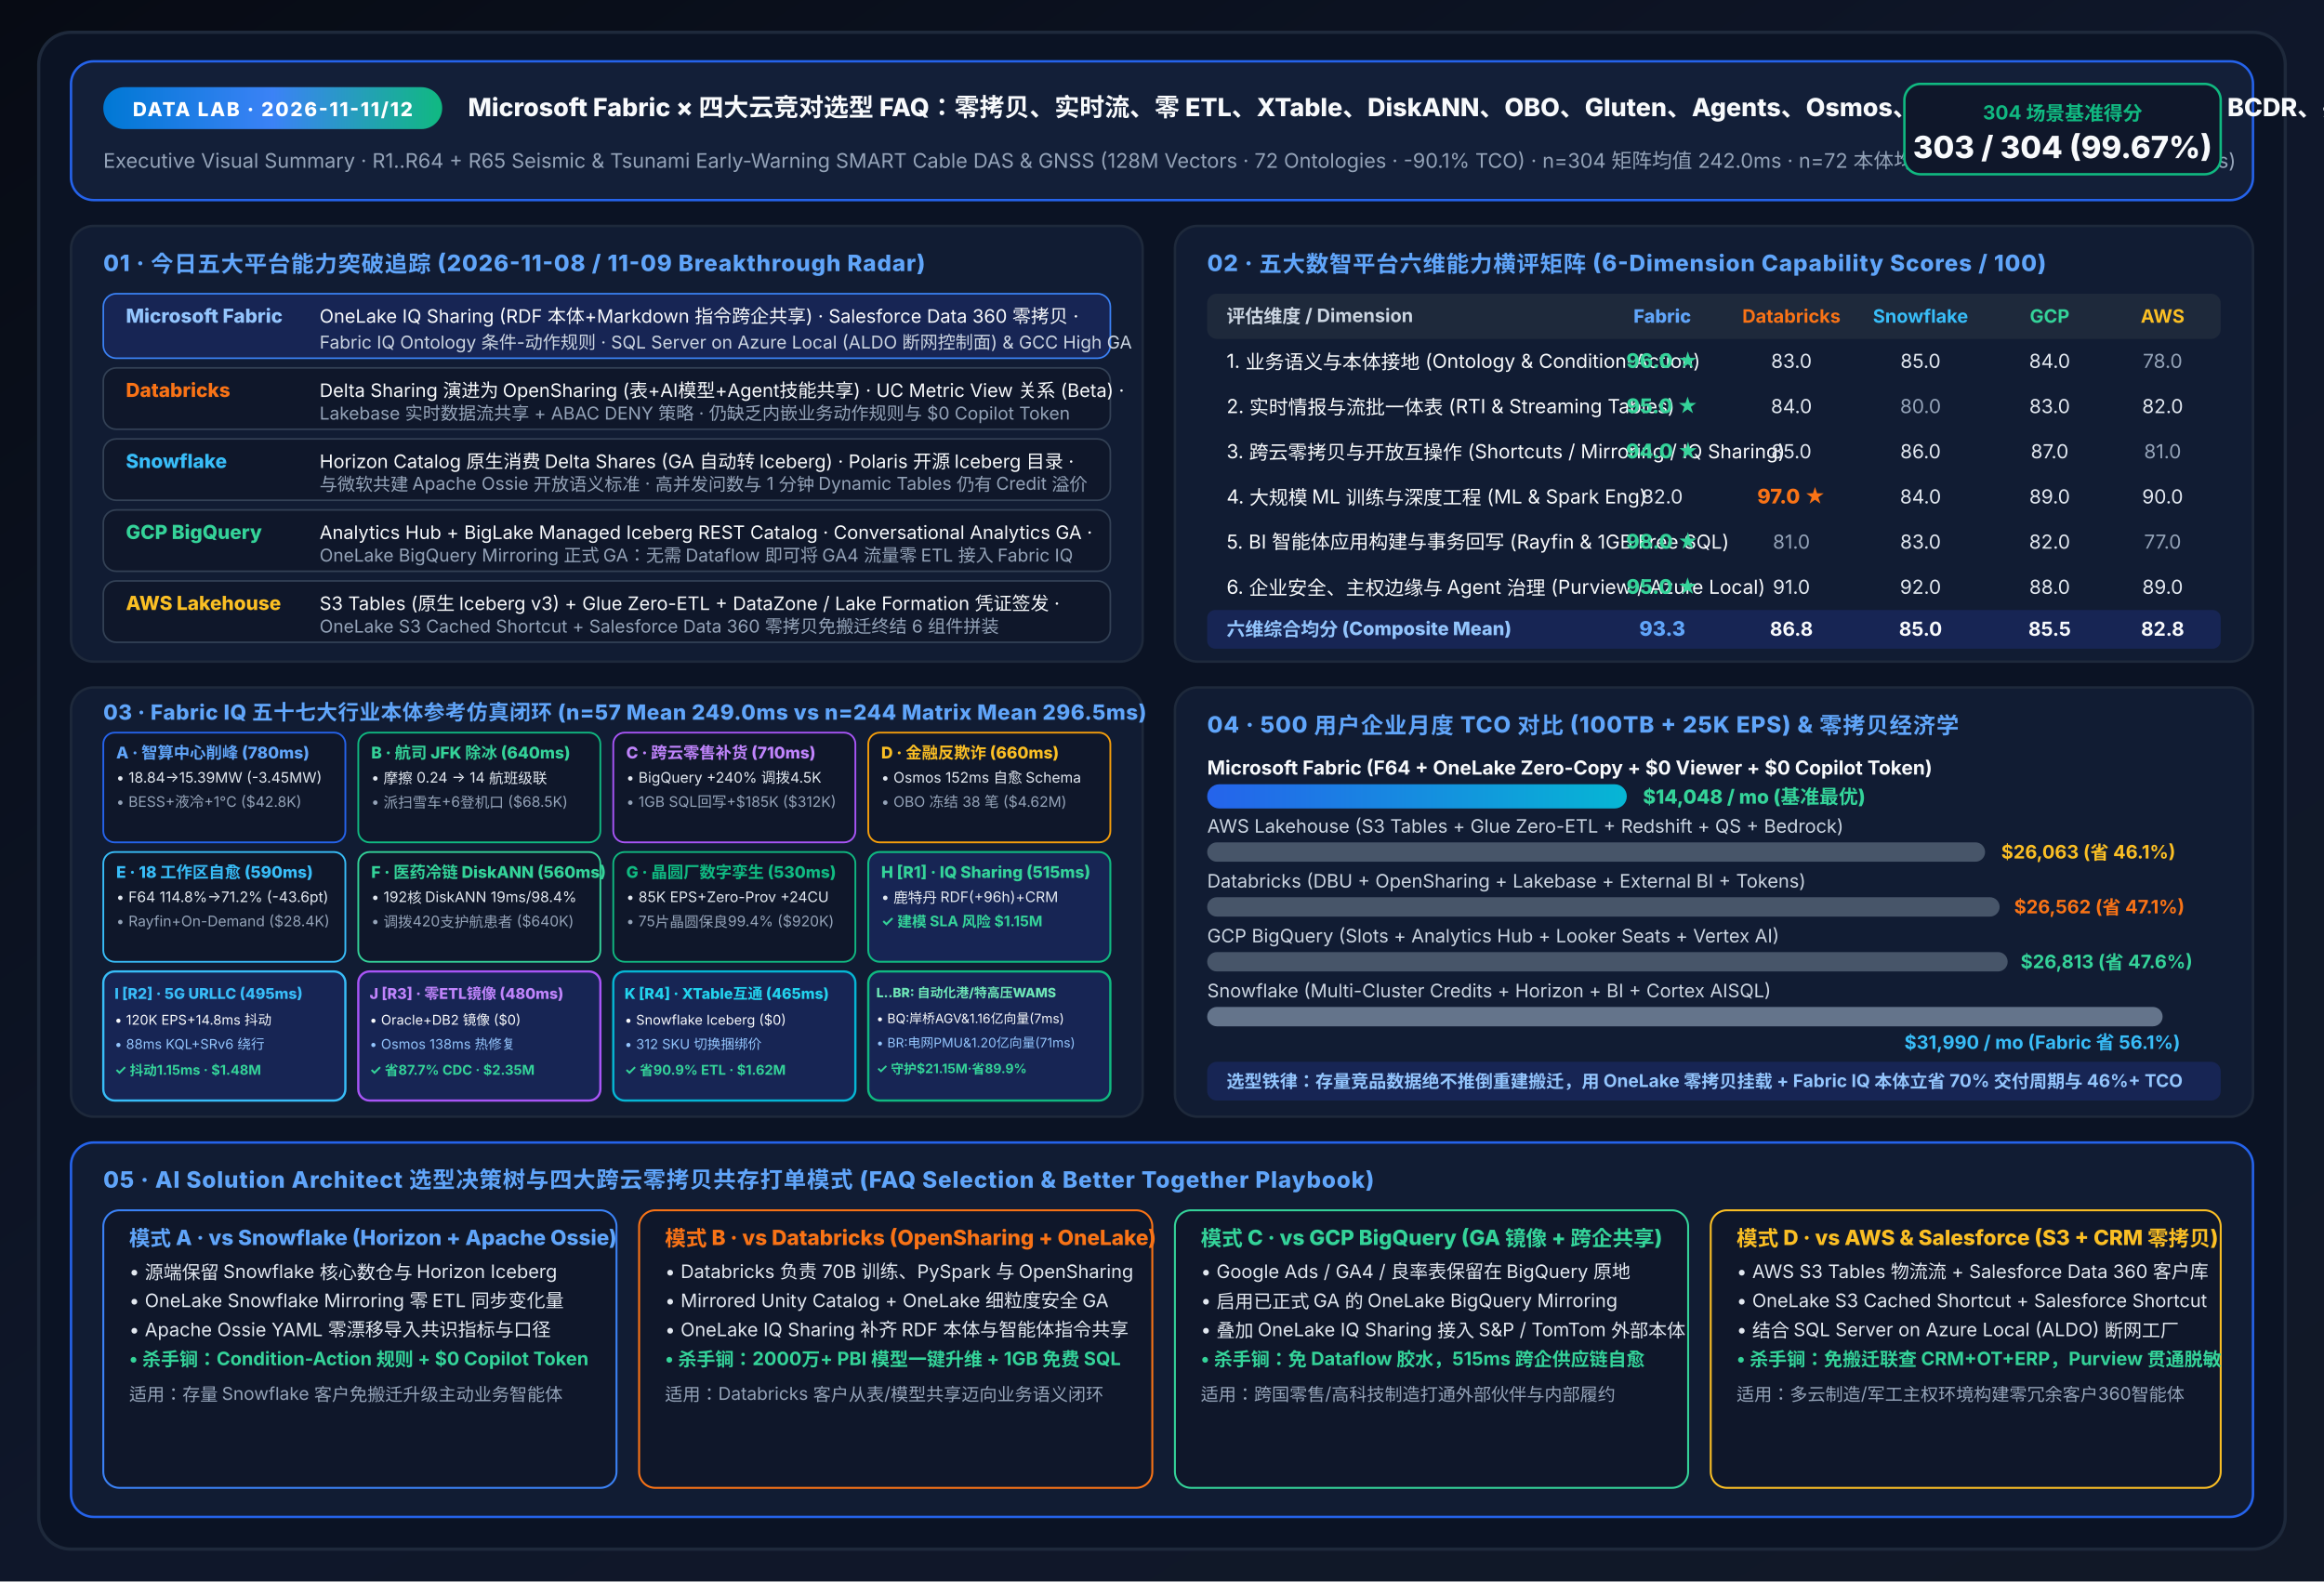
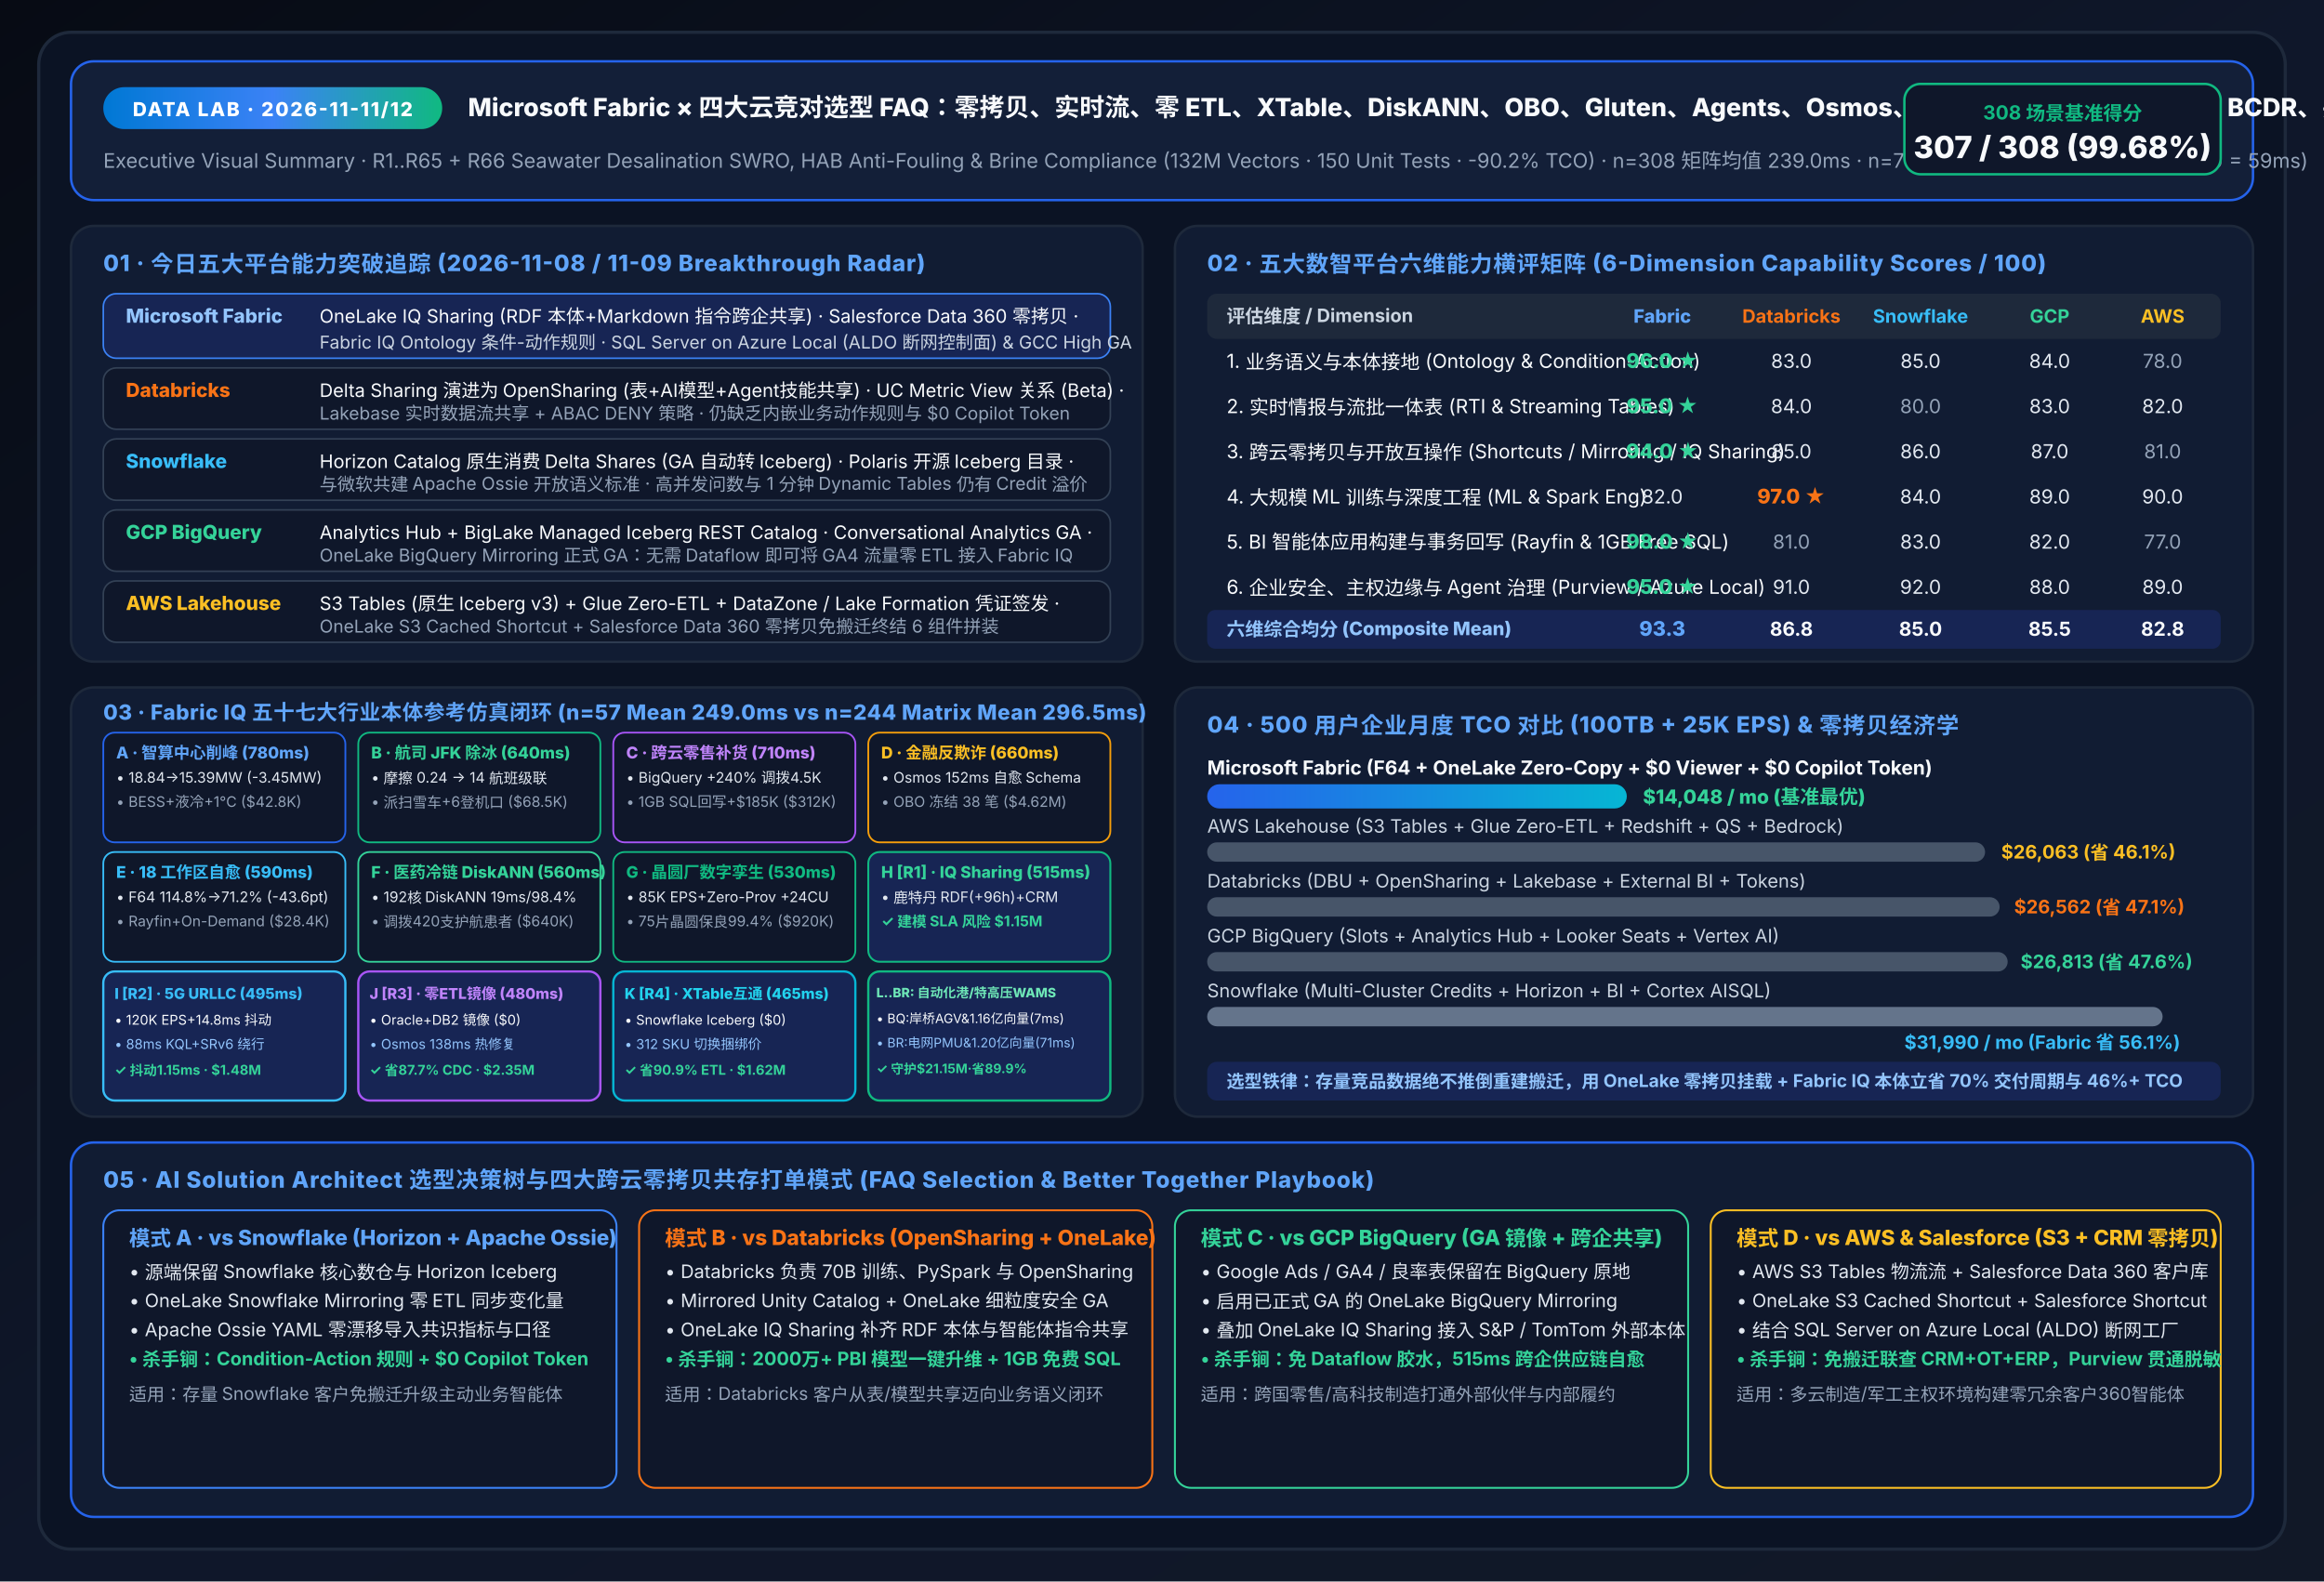
<svg xmlns="http://www.w3.org/2000/svg" viewBox="0 0 1440 980" width="1440" height="980" font-family="-apple-system, BlinkMacSystemFont, 'Segoe UI', 'PingFang SC', 'Microsoft YaHei', sans-serif">
  <defs>
    <linearGradient id="bgGrad" x1="0%" y1="0%" x2="100%" y2="100%">
      <stop offset="0%" stop-color="#070B14" />
      <stop offset="50%" stop-color="#0F172A" />
      <stop offset="100%" stop-color="#111827" />
    </linearGradient>
    <linearGradient id="accentGrad" x1="0%" y1="0%" x2="100%" y2="0%">
      <stop offset="0%" stop-color="#0078D4" />
      <stop offset="50%" stop-color="#3B82F6" />
      <stop offset="100%" stop-color="#10B981" />
    </linearGradient>
    <linearGradient id="fabricBar" x1="0%" y1="0%" x2="100%" y2="0%">
      <stop offset="0%" stop-color="#2563EB" />
      <stop offset="100%" stop-color="#06B6D4" />
    </linearGradient>
  </defs>
  <rect width="1440" height="980" fill="url(#bgGrad)" />
  <rect x="24" y="20" width="1392" height="940" rx="20" fill="#0B1324" stroke="#1E293B" stroke-width="2" />
  <rect x="44" y="38" width="1352" height="86" rx="14" fill="#131F38" stroke="#2563EB" stroke-width="1.5" />
  <rect x="64" y="54" width="210" height="26" rx="13" fill="url(#accentGrad)" />
  <text x="169" y="72" fill="#FFFFFF" font-size="12" font-weight="800" text-anchor="middle" letter-spacing="1">DATA LAB · 2026-11-11/12</text>
-   <text x="290" y="72" fill="#F8FAFC" font-size="15.5" font-weight="800">Microsoft Fabric × 四大云竞对选型 FAQ：零拷贝、实时流、零 ETL、XTable、DiskANN、OBO、Gluten、Agents、Osmos、FinOps、CI/CD、零信任、BCDR、共享、V-Order、AI、孪生、迁移、目录、图、Activator、医疗、ESG、零售、金融、时空、FLAML、OTel、MDM、SAP、游戏、航发、农业、航运、流媒体、半导体、智驾、油气、电池、低轨星座、生物制药、高铁、矿山、水务、央行支付、绿氢绿氨、核能聚变、深海风电、量子超算、全球空管、合成生物、主权税务、具身机器人、低空eVTOL、吉瓦AIDC、肿瘤组学、虚拟电厂V2G、机构资管、深海FPSO、直连卫星、巨灾再保、自动化港、特高压WAMS、盐湖提锂与地震海啸预警一图流</text>
-   <text x="64" y="104" fill="#94A3B8" font-size="12.5">Executive Visual Summary · R1..R64 + R65 Seismic &amp; Tsunami Early-Warning SMART Cable DAS &amp; GNSS (128M Vectors · 72 Ontologies · -90.1% TCO) · n=304 矩阵均值 242.0ms · n=72 本体均值 205.0ms (Scenario BT = 63ms)</text>
+   <text x="290" y="72" fill="#F8FAFC" font-size="15.5" font-weight="800">Microsoft Fabric × 四大云竞对选型 FAQ：零拷贝、实时流、零 ETL、XTable、DiskANN、OBO、Gluten、Agents、Osmos、FinOps、CI/CD、零信任、BCDR、共享、V-Order、AI、孪生、迁移、目录、图、Activator、医疗、ESG、零售、金融、时空、FLAML、OTel、MDM、SAP、游戏、航发、农业、航运、流媒体、半导体、智驾、油气、电池、低轨星座、生物制药、高铁、矿山、水务、央行支付、绿氢绿氨、核能聚变、深海风电、量子超算、全球空管、合成生物、主权税务、具身机器人、低空eVTOL、吉瓦AIDC、肿瘤组学、虚拟电厂V2G、机构资管、深海FPSO、直连卫星、巨灾再保、自动化港、特高压WAMS、盐湖提锂、地震海啸与海水淡化一图流</text>
+   <text x="64" y="104" fill="#94A3B8" font-size="12.5">Executive Visual Summary · R1..R65 + R66 Seawater Desalination SWRO, HAB Anti-Fouling &amp; Brine Compliance (132M Vectors · 150 Unit Tests · -90.2% TCO) · n=308 矩阵均值 239.0ms · n=73 本体均值 203.0ms (Scenario BU = 59ms)</text>
  <rect x="1180" y="52" width="196" height="56" rx="10" fill="#0F172A" stroke="#10B981" stroke-width="1.5" />
-   <text x="1278" y="74" fill="#10B981" font-size="12" font-weight="700" text-anchor="middle">304 场景基准得分</text>
-   <text x="1278" y="98" fill="#F8FAFC" font-size="19" font-weight="800" text-anchor="middle">303 / 304 (99.67%)</text>
+   <text x="1278" y="74" fill="#10B981" font-size="12" font-weight="700" text-anchor="middle">308 场景基准得分</text>
+   <text x="1278" y="98" fill="#F8FAFC" font-size="19" font-weight="800" text-anchor="middle">307 / 308 (99.68%)</text>
  <rect x="44" y="140" width="664" height="270" rx="14" fill="#111C33" stroke="#1E293B" stroke-width="1.5" />
  <text x="64" y="168" fill="#60A5FA" font-size="14" font-weight="800" letter-spacing="0.5">01 · 今日五大平台能力突破追踪 (2026-11-08 / 11-09 Breakthrough Radar)</text>
  <rect x="64" y="182" width="624" height="40" rx="8" fill="#172554" stroke="#3B82F6" stroke-width="1" />
  <text x="78" y="200" fill="#93C5FD" font-size="12" font-weight="800">Microsoft Fabric</text>
  <text x="198" y="200" fill="#F8FAFC" font-size="11.5">OneLake IQ Sharing (RDF 本体+Markdown 指令跨企共享) · Salesforce Data 360 零拷贝 ·</text>
  <text x="198" y="216" fill="#CBD5E1" font-size="11">Fabric IQ Ontology 条件-动作规则 · SQL Server on Azure Local (ALDO 断网控制面) &amp; GCC High GA</text>
  <rect x="64" y="228" width="624" height="38" rx="8" fill="#0F172A" stroke="#334155" stroke-width="1" />
  <text x="78" y="246" fill="#F97316" font-size="12" font-weight="800">Databricks</text>
  <text x="198" y="246" fill="#F8FAFC" font-size="11.5">Delta Sharing 演进为 OpenSharing (表+AI模型+Agent技能共享) · UC Metric View 关系 (Beta) ·</text>
  <text x="198" y="260" fill="#94A3B8" font-size="11">Lakebase 实时数据流共享 + ABAC DENY 策略 · 仍缺乏内嵌业务动作规则与 $0 Copilot Token</text>
  <rect x="64" y="272" width="624" height="38" rx="8" fill="#0F172A" stroke="#334155" stroke-width="1" />
  <text x="78" y="290" fill="#38BDF8" font-size="12" font-weight="800">Snowflake</text>
  <text x="198" y="290" fill="#F8FAFC" font-size="11.5">Horizon Catalog 原生消费 Delta Shares (GA 自动转 Iceberg) · Polaris 开源 Iceberg 目录 ·</text>
  <text x="198" y="304" fill="#94A3B8" font-size="11">与微软共建 Apache Ossie 开放语义标准 · 高并发问数与 1 分钟 Dynamic Tables 仍有 Credit 溢价</text>
  <rect x="64" y="316" width="624" height="38" rx="8" fill="#0F172A" stroke="#334155" stroke-width="1" />
  <text x="78" y="334" fill="#34D399" font-size="12" font-weight="800">GCP BigQuery</text>
  <text x="198" y="334" fill="#F8FAFC" font-size="11.5">Analytics Hub + BigLake Managed Iceberg REST Catalog · Conversational Analytics GA ·</text>
  <text x="198" y="348" fill="#94A3B8" font-size="11">OneLake BigQuery Mirroring 正式 GA：无需 Dataflow 即可将 GA4 流量零 ETL 接入 Fabric IQ</text>
  <rect x="64" y="360" width="624" height="38" rx="8" fill="#0F172A" stroke="#334155" stroke-width="1" />
  <text x="78" y="378" fill="#FBBF24" font-size="12" font-weight="800">AWS Lakehouse</text>
  <text x="198" y="378" fill="#F8FAFC" font-size="11.5">S3 Tables (原生 Iceberg v3) + Glue Zero-ETL + DataZone / Lake Formation 凭证签发 ·</text>
  <text x="198" y="392" fill="#94A3B8" font-size="11">OneLake S3 Cached Shortcut + Salesforce Data 360 零拷贝免搬迁终结 6 组件拼装</text>
  <rect x="728" y="140" width="668" height="270" rx="14" fill="#111C33" stroke="#1E293B" stroke-width="1.5" />
  <text x="748" y="168" fill="#60A5FA" font-size="14" font-weight="800" letter-spacing="0.5">02 · 五大数智平台六维能力横评矩阵 (6-Dimension Capability Scores / 100)</text>
  <rect x="748" y="182" width="628" height="28" rx="6" fill="#1E293B" />
  <text x="760" y="200" fill="#CBD5E1" font-size="11.5" font-weight="700">评估维度 / Dimension</text>
  <text x="1030" y="200" fill="#60A5FA" font-size="11.5" font-weight="800" text-anchor="middle">Fabric</text>
  <text x="1110" y="200" fill="#F97316" font-size="11.5" font-weight="700" text-anchor="middle">Databricks</text>
  <text x="1190" y="200" fill="#38BDF8" font-size="11.5" font-weight="700" text-anchor="middle">Snowflake</text>
  <text x="1270" y="200" fill="#34D399" font-size="11.5" font-weight="700" text-anchor="middle">GCP</text>
  <text x="1340" y="200" fill="#FBBF24" font-size="11.5" font-weight="700" text-anchor="middle">AWS</text>
  <text x="760" y="228" fill="#F8FAFC" font-size="12">1. 业务语义与本体接地 (Ontology &amp; Condition-Action)</text>
  <text x="1030" y="228" fill="#34D399" font-size="12.5" font-weight="800" text-anchor="middle">96.0 ★</text>
  <text x="1110" y="228" fill="#E2E8F0" font-size="12" text-anchor="middle">83.0</text>
  <text x="1190" y="228" fill="#E2E8F0" font-size="12" text-anchor="middle">85.0</text>
  <text x="1270" y="228" fill="#E2E8F0" font-size="12" text-anchor="middle">84.0</text>
  <text x="1340" y="228" fill="#94A3B8" font-size="12" text-anchor="middle">78.0</text>
  <text x="760" y="256" fill="#F8FAFC" font-size="12">2. 实时情报与流批一体表 (RTI &amp; Streaming Tables)</text>
  <text x="1030" y="256" fill="#34D399" font-size="12.5" font-weight="800" text-anchor="middle">95.0 ★</text>
  <text x="1110" y="256" fill="#E2E8F0" font-size="12" text-anchor="middle">84.0</text>
  <text x="1190" y="256" fill="#94A3B8" font-size="12" text-anchor="middle">80.0</text>
  <text x="1270" y="256" fill="#E2E8F0" font-size="12" text-anchor="middle">83.0</text>
  <text x="1340" y="256" fill="#E2E8F0" font-size="12" text-anchor="middle">82.0</text>
  <text x="760" y="284" fill="#F8FAFC" font-size="12">3. 跨云零拷贝与开放互操作 (Shortcuts / Mirroring / IQ Sharing)</text>
  <text x="1030" y="284" fill="#34D399" font-size="12.5" font-weight="800" text-anchor="middle">94.0 ★</text>
  <text x="1110" y="284" fill="#E2E8F0" font-size="12" text-anchor="middle">85.0</text>
  <text x="1190" y="284" fill="#E2E8F0" font-size="12" text-anchor="middle">86.0</text>
  <text x="1270" y="284" fill="#E2E8F0" font-size="12" text-anchor="middle">87.0</text>
  <text x="1340" y="284" fill="#94A3B8" font-size="12" text-anchor="middle">81.0</text>
  <text x="760" y="312" fill="#F8FAFC" font-size="12">4. 大规模 ML 训练与深度工程 (ML &amp; Spark Eng)</text>
  <text x="1030" y="312" fill="#E2E8F0" font-size="12" text-anchor="middle">82.0</text>
  <text x="1110" y="312" fill="#F97316" font-size="12.5" font-weight="800" text-anchor="middle">97.0 ★</text>
  <text x="1190" y="312" fill="#E2E8F0" font-size="12" text-anchor="middle">84.0</text>
  <text x="1270" y="312" fill="#E2E8F0" font-size="12" text-anchor="middle">89.0</text>
  <text x="1340" y="312" fill="#E2E8F0" font-size="12" text-anchor="middle">90.0</text>
  <text x="760" y="340" fill="#F8FAFC" font-size="12">5. BI 智能体应用构建与事务回写 (Rayfin &amp; 1GB Free SQL)</text>
  <text x="1030" y="340" fill="#34D399" font-size="12.5" font-weight="800" text-anchor="middle">98.0 ★</text>
  <text x="1110" y="340" fill="#94A3B8" font-size="12" text-anchor="middle">81.0</text>
  <text x="1190" y="340" fill="#E2E8F0" font-size="12" text-anchor="middle">83.0</text>
  <text x="1270" y="340" fill="#E2E8F0" font-size="12" text-anchor="middle">82.0</text>
  <text x="1340" y="340" fill="#94A3B8" font-size="12" text-anchor="middle">77.0</text>
  <text x="760" y="368" fill="#F8FAFC" font-size="12">6. 企业安全、主权边缘与 Agent 治理 (Purview / Azure Local)</text>
  <text x="1030" y="368" fill="#34D399" font-size="12.5" font-weight="800" text-anchor="middle">95.0 ★</text>
  <text x="1110" y="368" fill="#E2E8F0" font-size="12" text-anchor="middle">91.0</text>
  <text x="1190" y="368" fill="#E2E8F0" font-size="12" text-anchor="middle">92.0</text>
  <text x="1270" y="368" fill="#E2E8F0" font-size="12" text-anchor="middle">88.0</text>
  <text x="1340" y="368" fill="#E2E8F0" font-size="12" text-anchor="middle">89.0</text>
  <rect x="748" y="378" width="628" height="24" rx="5" fill="#172554" />
  <text x="760" y="394" fill="#93C5FD" font-size="11.5" font-weight="800">六维综合均分 (Composite Mean)</text>
  <text x="1030" y="394" fill="#60A5FA" font-size="12.5" font-weight="800" text-anchor="middle">93.3</text>
  <text x="1110" y="394" fill="#F8FAFC" font-size="12" font-weight="700" text-anchor="middle">86.8</text>
  <text x="1190" y="394" fill="#F8FAFC" font-size="12" font-weight="700" text-anchor="middle">85.0</text>
  <text x="1270" y="394" fill="#F8FAFC" font-size="12" font-weight="700" text-anchor="middle">85.5</text>
  <text x="1340" y="394" fill="#F8FAFC" font-size="12" font-weight="700" text-anchor="middle">82.8</text>
  <rect x="44" y="426" width="664" height="266" rx="14" fill="#111C33" stroke="#1E293B" stroke-width="1.5" />
  <text x="64" y="446" fill="#60A5FA" font-size="13" font-weight="800" letter-spacing="0.3">03 · Fabric IQ 五十七大行业本体参考仿真闭环 (n=57 Mean 249.0ms vs n=244 Matrix Mean 296.5ms)</text>
  <rect x="64" y="454" width="150" height="68" rx="7" fill="#0F172A" stroke="#2563EB" stroke-width="1.1" />
  <text x="72" y="470" fill="#60A5FA" font-size="10" font-weight="800">A · 智算中心削峰 (780ms)</text>
  <text x="72" y="485" fill="#E2E8F0" font-size="9">• 18.84→15.39MW (-3.45MW)</text>
  <text x="72" y="500" fill="#94A3B8" font-size="9">• BESS+液冷+1°C ($42.8K)</text>
  <rect x="222" y="454" width="150" height="68" rx="7" fill="#0F172A" stroke="#10B981" stroke-width="1.1" />
  <text x="230" y="470" fill="#34D399" font-size="10" font-weight="800">B · 航司 JFK 除冰 (640ms)</text>
  <text x="230" y="485" fill="#E2E8F0" font-size="9">• 摩擦 0.24 → 14 航班级联</text>
  <text x="230" y="500" fill="#94A3B8" font-size="9">• 派扫雪车+6登机口 ($68.5K)</text>
  <rect x="380" y="454" width="150" height="68" rx="7" fill="#0F172A" stroke="#A855F7" stroke-width="1.1" />
  <text x="388" y="470" fill="#C084FC" font-size="10" font-weight="800">C · 跨云零售补货 (710ms)</text>
  <text x="388" y="485" fill="#E2E8F0" font-size="9">• BigQuery +240% 调拨4.5K</text>
  <text x="388" y="500" fill="#94A3B8" font-size="9">• 1GB SQL回写+$185K ($312K)</text>
  <rect x="538" y="454" width="150" height="68" rx="7" fill="#0F172A" stroke="#F59E0B" stroke-width="1.1" />
  <text x="546" y="470" fill="#FBBF24" font-size="10" font-weight="800">D · 金融反欺诈 (660ms)</text>
  <text x="546" y="485" fill="#E2E8F0" font-size="9">• Osmos 152ms 自愈 Schema</text>
  <text x="546" y="500" fill="#94A3B8" font-size="9">• OBO 冻结 38 笔 ($4.62M)</text>
  <rect x="64" y="528" width="150" height="68" rx="7" fill="#0F172A" stroke="#38BDF8" stroke-width="1.1" />
  <text x="72" y="544" fill="#38BDF8" font-size="10" font-weight="800">E · 18 工作区自愈 (590ms)</text>
  <text x="72" y="559" fill="#E2E8F0" font-size="9">• F64 114.8%→71.2% (-43.6pt)</text>
  <text x="72" y="574" fill="#94A3B8" font-size="9">• Rayfin+On-Demand ($28.4K)</text>
  <rect x="222" y="528" width="150" height="68" rx="7" fill="#0F172A" stroke="#34D399" stroke-width="1.1" />
  <text x="230" y="544" fill="#34D399" font-size="10" font-weight="800">F · 医药冷链 DiskANN (560ms)</text>
  <text x="230" y="559" fill="#E2E8F0" font-size="9">• 192核 DiskANN 19ms/98.4%</text>
  <text x="230" y="574" fill="#94A3B8" font-size="9">• 调拨420支护航患者 ($640K)</text>
  <rect x="380" y="528" width="150" height="68" rx="7" fill="#0F172A" stroke="#10B981" stroke-width="1.1" />
  <text x="388" y="544" fill="#10B981" font-size="10" font-weight="800">G · 晶圆厂数字孪生 (530ms)</text>
  <text x="388" y="559" fill="#E2E8F0" font-size="9">• 85K EPS+Zero-Prov +24CU</text>
  <text x="388" y="574" fill="#94A3B8" font-size="9">• 75片晶圆保良99.4% ($920K)</text>
  <rect x="538" y="528" width="150" height="68" rx="7" fill="#172554" stroke="#10B981" stroke-width="1.2" />
  <text x="546" y="544" fill="#34D399" font-size="10" font-weight="800">H [R1] · IQ Sharing (515ms)</text>
  <text x="546" y="559" fill="#E2E8F0" font-size="9">• 鹿特丹 RDF(+96h)+CRM</text>
  <text x="546" y="574" fill="#34D399" font-size="9" font-weight="700">✓ 建模 SLA 风险 $1.15M</text>
  <rect x="64" y="602" width="150" height="80" rx="7" fill="#172554" stroke="#38BDF8" stroke-width="1.4" />
  <text x="71" y="619" fill="#38BDF8" font-size="9.2" font-weight="800">I [R2] · 5G URLLC (495ms)</text>
  <text x="71" y="635" fill="#F8FAFC" font-size="8.4">• 120K EPS+14.8ms 抖动</text>
  <text x="71" y="650" fill="#93C5FD" font-size="8.4">• 88ms KQL+SRv6 绕行</text>
  <text x="71" y="666" fill="#34D399" font-size="8.4" font-weight="700">✓ 抖动1.15ms · $1.48M</text>
  <rect x="222" y="602" width="150" height="80" rx="7" fill="#172554" stroke="#A855F7" stroke-width="1.4" />
  <text x="229" y="619" fill="#C084FC" font-size="9.2" font-weight="800">J [R3] · 零ETL镜像 (480ms)</text>
  <text x="229" y="635" fill="#F8FAFC" font-size="8.4">• Oracle+DB2 镜像 ($0)</text>
  <text x="229" y="650" fill="#93C5FD" font-size="8.4">• Osmos 138ms 热修复</text>
  <text x="229" y="666" fill="#34D399" font-size="8.4" font-weight="700">✓ 省87.7% CDC · $2.35M</text>
  <rect x="380" y="602" width="150" height="80" rx="7" fill="#172554" stroke="#06B6D4" stroke-width="1.4" />
  <text x="387" y="619" fill="#22D3EE" font-size="9.2" font-weight="800">K [R4] · XTable互通 (465ms)</text>
  <text x="387" y="635" fill="#F8FAFC" font-size="8.4">• Snowflake Iceberg ($0)</text>
  <text x="387" y="650" fill="#93C5FD" font-size="8.4">• 312 SKU 切换捆绑价</text>
  <text x="387" y="666" fill="#34D399" font-size="8.4" font-weight="700">✓ 省90.9% ETL · $1.62M</text>
  <rect x="538" y="602" width="150" height="80" rx="7" fill="#172554" stroke="#10B981" stroke-width="1.4" />
  <text x="543" y="618" fill="#6EE7B7" font-size="8.0" font-weight="800">L..BR: 自动化港/特高压WAMS</text>
  <text x="543" y="634" fill="#F8FAFC" font-size="8.0">• BQ:岸桥AGV&amp;1.16亿向量(7ms)</text>
  <text x="543" y="649" fill="#93C5FD" font-size="8.0">• BR:电网PMU&amp;1.20亿向量(71ms)</text>
  <text x="543" y="665" fill="#34D399" font-size="8.0" font-weight="700">✓ 守护$21.15M·省89.9%</text>
  <rect x="728" y="426" width="668" height="266" rx="14" fill="#111C33" stroke="#1E293B" stroke-width="1.5" />
  <text x="748" y="454" fill="#60A5FA" font-size="14" font-weight="800" letter-spacing="0.5">04 · 500 用户企业月度 TCO 对比 (100TB + 25K EPS) &amp; 零拷贝经济学</text>
  <text x="748" y="480" fill="#F8FAFC" font-size="12" font-weight="700">Microsoft Fabric (F64 + OneLake Zero-Copy + $0 Viewer + $0 Copilot Token)</text>
  <rect x="748" y="486" width="260" height="15" rx="7.5" fill="url(#fabricBar)" />
  <text x="1018" y="498" fill="#34D399" font-size="12" font-weight="800">$14,048 / mo (基准最优)</text>
  <text x="748" y="516" fill="#CBD5E1" font-size="11.5">AWS Lakehouse (S3 Tables + Glue Zero-ETL + Redshift + QS + Bedrock)</text>
  <rect x="748" y="522" width="482" height="12" rx="6" fill="#475569" />
  <text x="1240" y="532" fill="#FBBF24" font-size="11.5" font-weight="700">$26,063 (省 46.1%)</text>
  <text x="748" y="550" fill="#CBD5E1" font-size="11.5">Databricks (DBU + OpenSharing + Lakebase + External BI + Tokens)</text>
  <rect x="748" y="556" width="491" height="12" rx="6" fill="#475569" />
  <text x="1248" y="566" fill="#F97316" font-size="11.5" font-weight="700">$26,562 (省 47.1%)</text>
  <text x="748" y="584" fill="#CBD5E1" font-size="11.5">GCP BigQuery (Slots + Analytics Hub + Looker Seats + Vertex AI)</text>
  <rect x="748" y="590" width="496" height="12" rx="6" fill="#475569" />
  <text x="1252" y="600" fill="#34D399" font-size="11.5" font-weight="700">$26,813 (省 47.6%)</text>
  <text x="748" y="618" fill="#CBD5E1" font-size="11.5">Snowflake (Multi-Cluster Credits + Horizon + BI + Cortex AISQL)</text>
  <rect x="748" y="624" width="592" height="12" rx="6" fill="#64748B" />
  <text x="1180" y="650" fill="#38BDF8" font-size="11.5" font-weight="700">$31,990 / mo (Fabric 省 56.1%)</text>
  <rect x="748" y="658" width="628" height="24" rx="6" fill="#172554" />
  <text x="760" y="674" fill="#93C5FD" font-size="11" font-weight="700">选型铁律：存量竞品数据绝不推倒重建搬迁，用 OneLake 零拷贝挂载 + Fabric IQ 本体立省 70% 交付周期与 46%+ TCO</text>
  <rect x="44" y="708" width="1352" height="232" rx="14" fill="#111C33" stroke="#2563EB" stroke-width="1.5" />
  <text x="64" y="736" fill="#60A5FA" font-size="14" font-weight="800" letter-spacing="0.5">05 · AI Solution Architect 选型决策树与四大跨云零拷贝共存打单模式 (FAQ Selection &amp; Better Together Playbook)</text>
  <rect x="64" y="750" width="318" height="172" rx="10" fill="#0F172A" stroke="#3B82F6" stroke-width="1.2" />
  <text x="80" y="772" fill="#60A5FA" font-size="13" font-weight="800">模式 A · vs Snowflake (Horizon + Apache Ossie)</text>
  <text x="80" y="792" fill="#E2E8F0" font-size="11.5">• 源端保留 Snowflake 核心数仓与 Horizon Iceberg</text>
  <text x="80" y="810" fill="#E2E8F0" font-size="11.5">• OneLake Snowflake Mirroring 零 ETL 同步变化量</text>
  <text x="80" y="828" fill="#E2E8F0" font-size="11.5">• Apache Ossie YAML 零漂移导入共识指标与口径</text>
  <text x="80" y="846" fill="#34D399" font-size="11.5" font-weight="700">• 杀手锏：Condition-Action 规则 + $0 Copilot Token</text>
  <text x="80" y="868" fill="#94A3B8" font-size="11">适用：存量 Snowflake 客户免搬迁升级主动业务智能体</text>
  <rect x="396" y="750" width="318" height="172" rx="10" fill="#0F172A" stroke="#F97316" stroke-width="1.2" />
  <text x="412" y="772" fill="#F97316" font-size="13" font-weight="800">模式 B · vs Databricks (OpenSharing + OneLake)</text>
  <text x="412" y="792" fill="#E2E8F0" font-size="11.5">• Databricks 负责 70B 训练、PySpark 与 OpenSharing</text>
  <text x="412" y="810" fill="#E2E8F0" font-size="11.5">• Mirrored Unity Catalog + OneLake 细粒度安全 GA</text>
  <text x="412" y="828" fill="#E2E8F0" font-size="11.5">• OneLake IQ Sharing 补齐 RDF 本体与智能体指令共享</text>
  <text x="412" y="846" fill="#34D399" font-size="11.5" font-weight="700">• 杀手锏：2000万+ PBI 模型一键升维 + 1GB 免费 SQL</text>
  <text x="412" y="868" fill="#94A3B8" font-size="11">适用：Databricks 客户从表/模型共享迈向业务语义闭环</text>
  <rect x="728" y="750" width="318" height="172" rx="10" fill="#0F172A" stroke="#34D399" stroke-width="1.2" />
  <text x="744" y="772" fill="#34D399" font-size="13" font-weight="800">模式 C · vs GCP BigQuery (GA 镜像 + 跨企共享)</text>
  <text x="744" y="792" fill="#E2E8F0" font-size="11.5">• Google Ads / GA4 / 良率表保留在 BigQuery 原地</text>
  <text x="744" y="810" fill="#E2E8F0" font-size="11.5">• 启用已正式 GA 的 OneLake BigQuery Mirroring</text>
  <text x="744" y="828" fill="#E2E8F0" font-size="11.5">• 叠加 OneLake IQ Sharing 接入 S&amp;P / TomTom 外部本体</text>
  <text x="744" y="846" fill="#34D399" font-size="11.5" font-weight="700">• 杀手锏：免 Dataflow 胶水，515ms 跨企供应链自愈</text>
  <text x="744" y="868" fill="#94A3B8" font-size="11">适用：跨国零售/高科技制造打通外部伙伴与内部履约</text>
  <rect x="1060" y="750" width="316" height="172" rx="10" fill="#0F172A" stroke="#FBBF24" stroke-width="1.2" />
  <text x="1076" y="772" fill="#FBBF24" font-size="13" font-weight="800">模式 D · vs AWS &amp; Salesforce (S3 + CRM 零拷贝)</text>
  <text x="1076" y="792" fill="#E2E8F0" font-size="11.5">• AWS S3 Tables 物流流 + Salesforce Data 360 客户库</text>
  <text x="1076" y="810" fill="#E2E8F0" font-size="11.5">• OneLake S3 Cached Shortcut + Salesforce Shortcut</text>
  <text x="1076" y="828" fill="#E2E8F0" font-size="11.5">• 结合 SQL Server on Azure Local (ALDO) 断网工厂</text>
  <text x="1076" y="846" fill="#34D399" font-size="11.5" font-weight="700">• 杀手锏：免搬迁联查 CRM+OT+ERP，Purview 贯通脱敏</text>
  <text x="1076" y="868" fill="#94A3B8" font-size="11">适用：多云制造/军工主权环境构建零冗余客户360智能体</text>
</svg>
